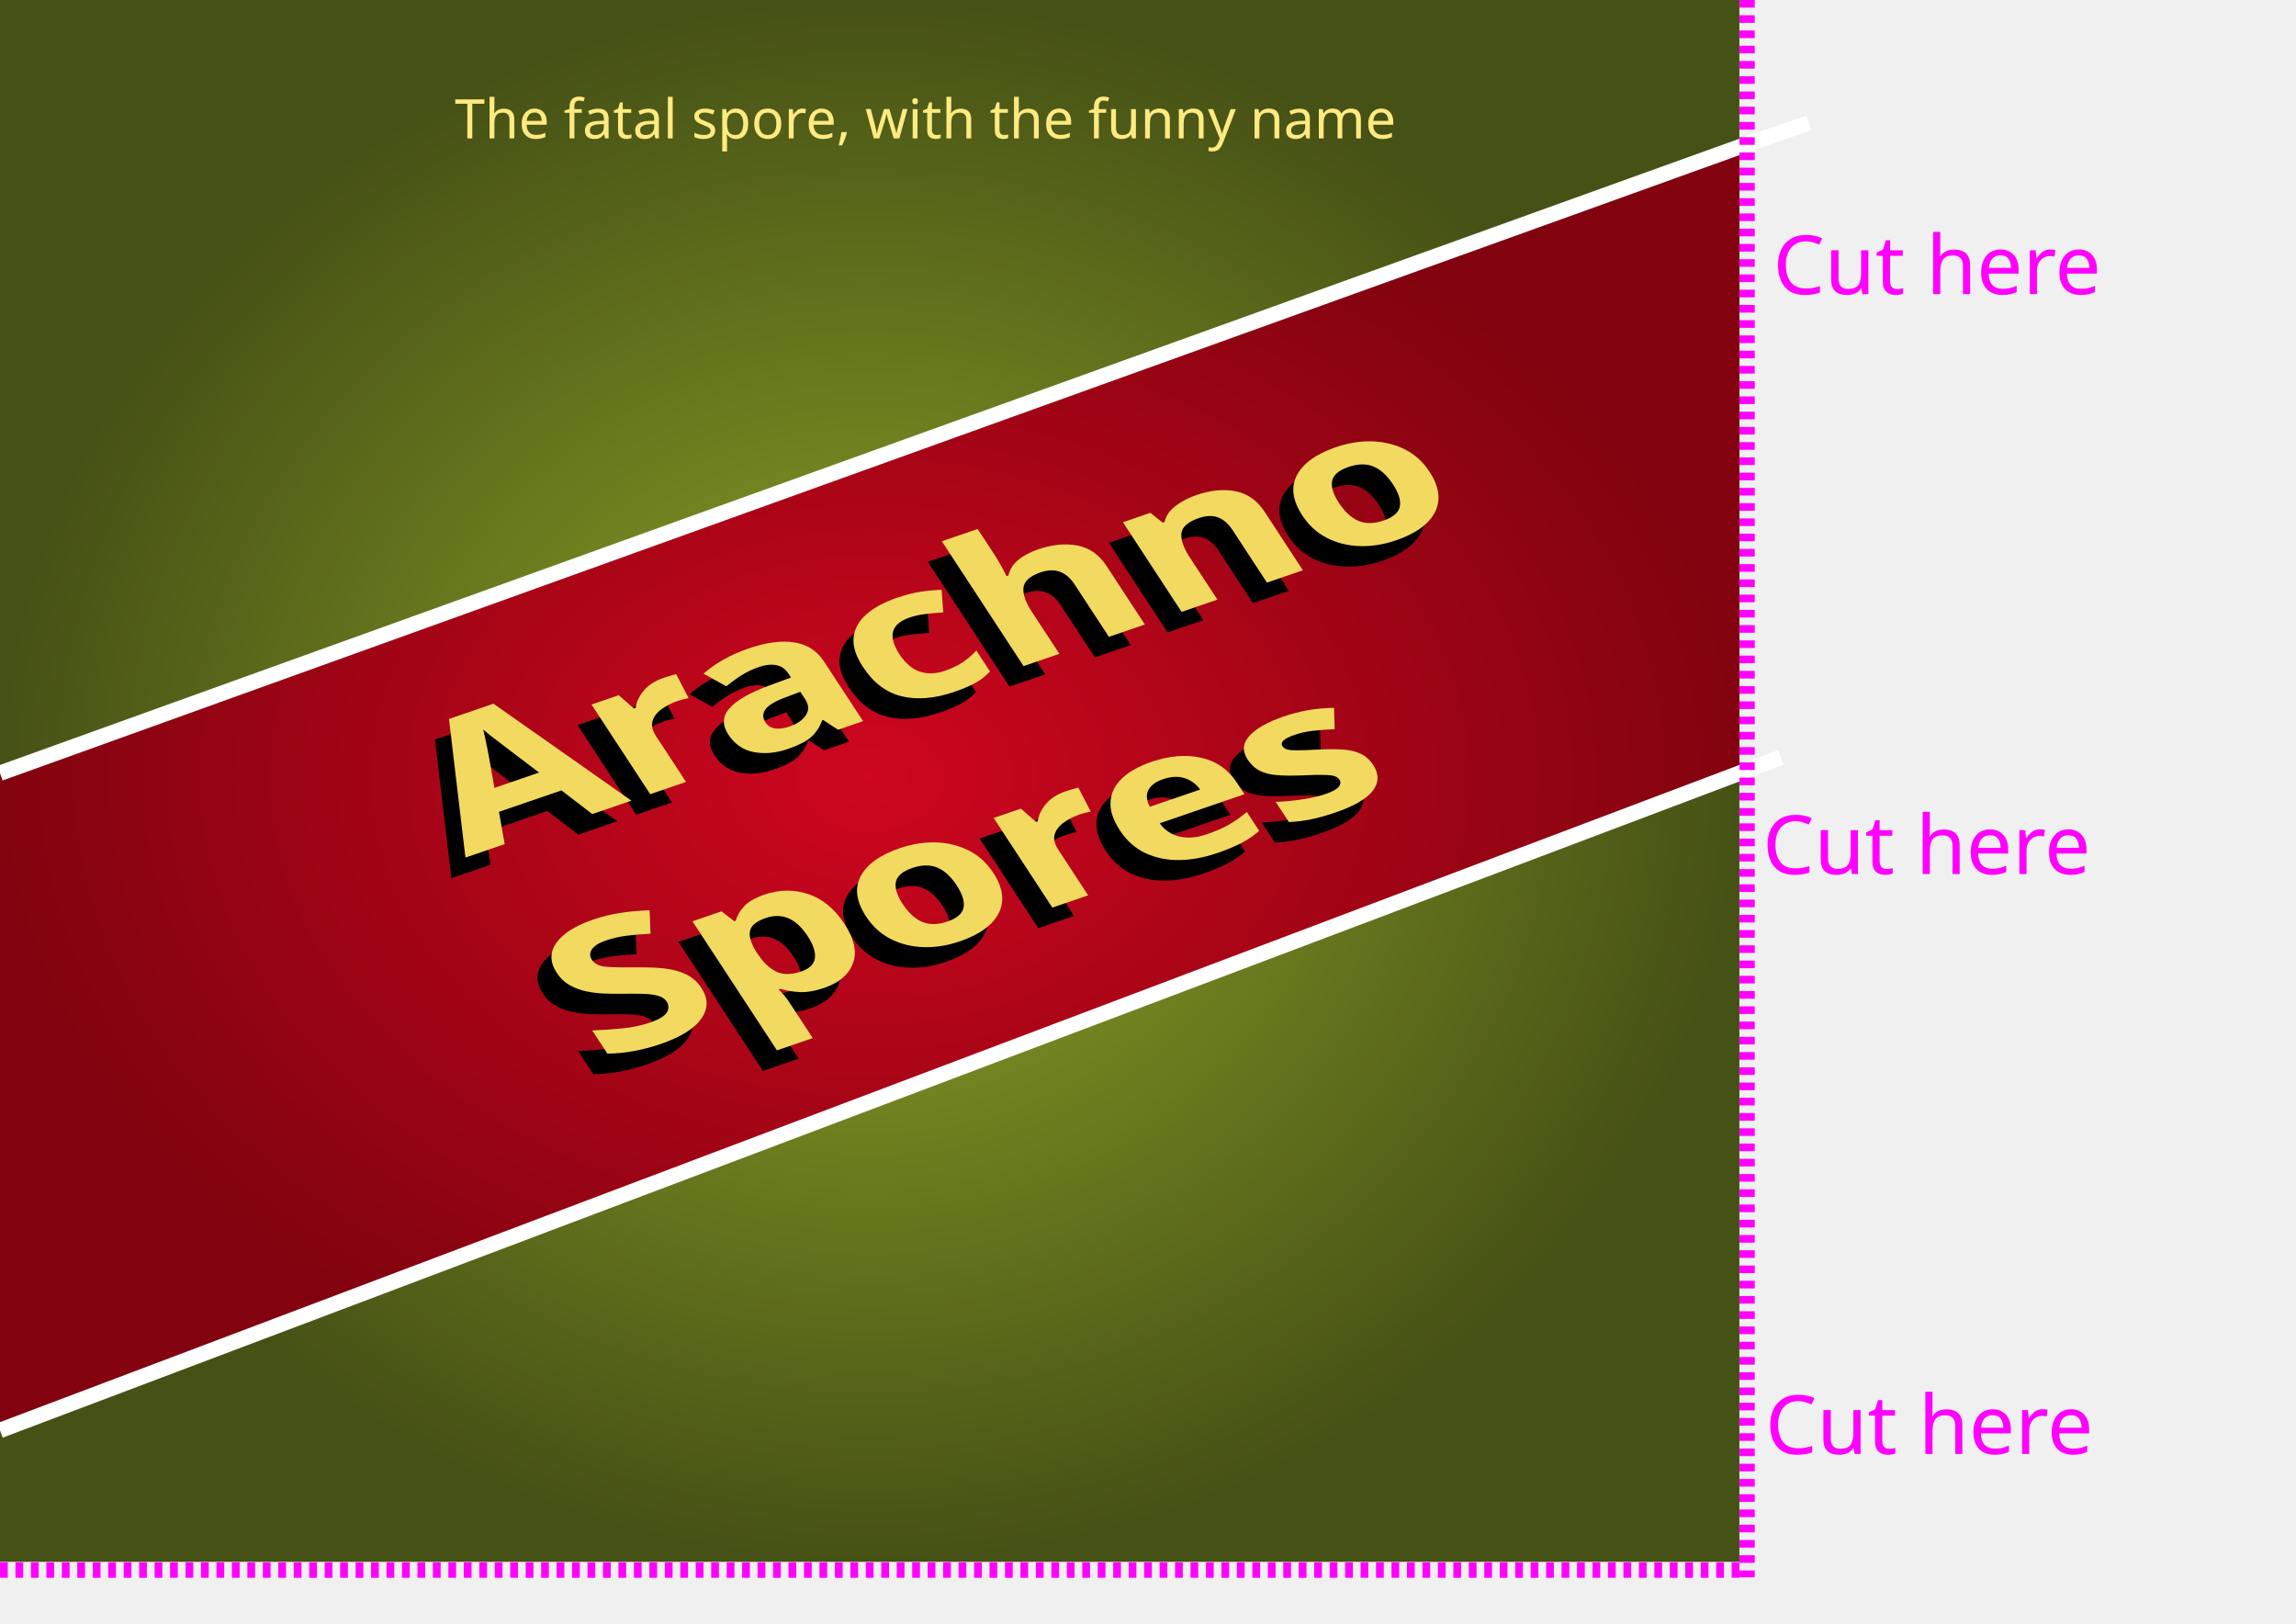
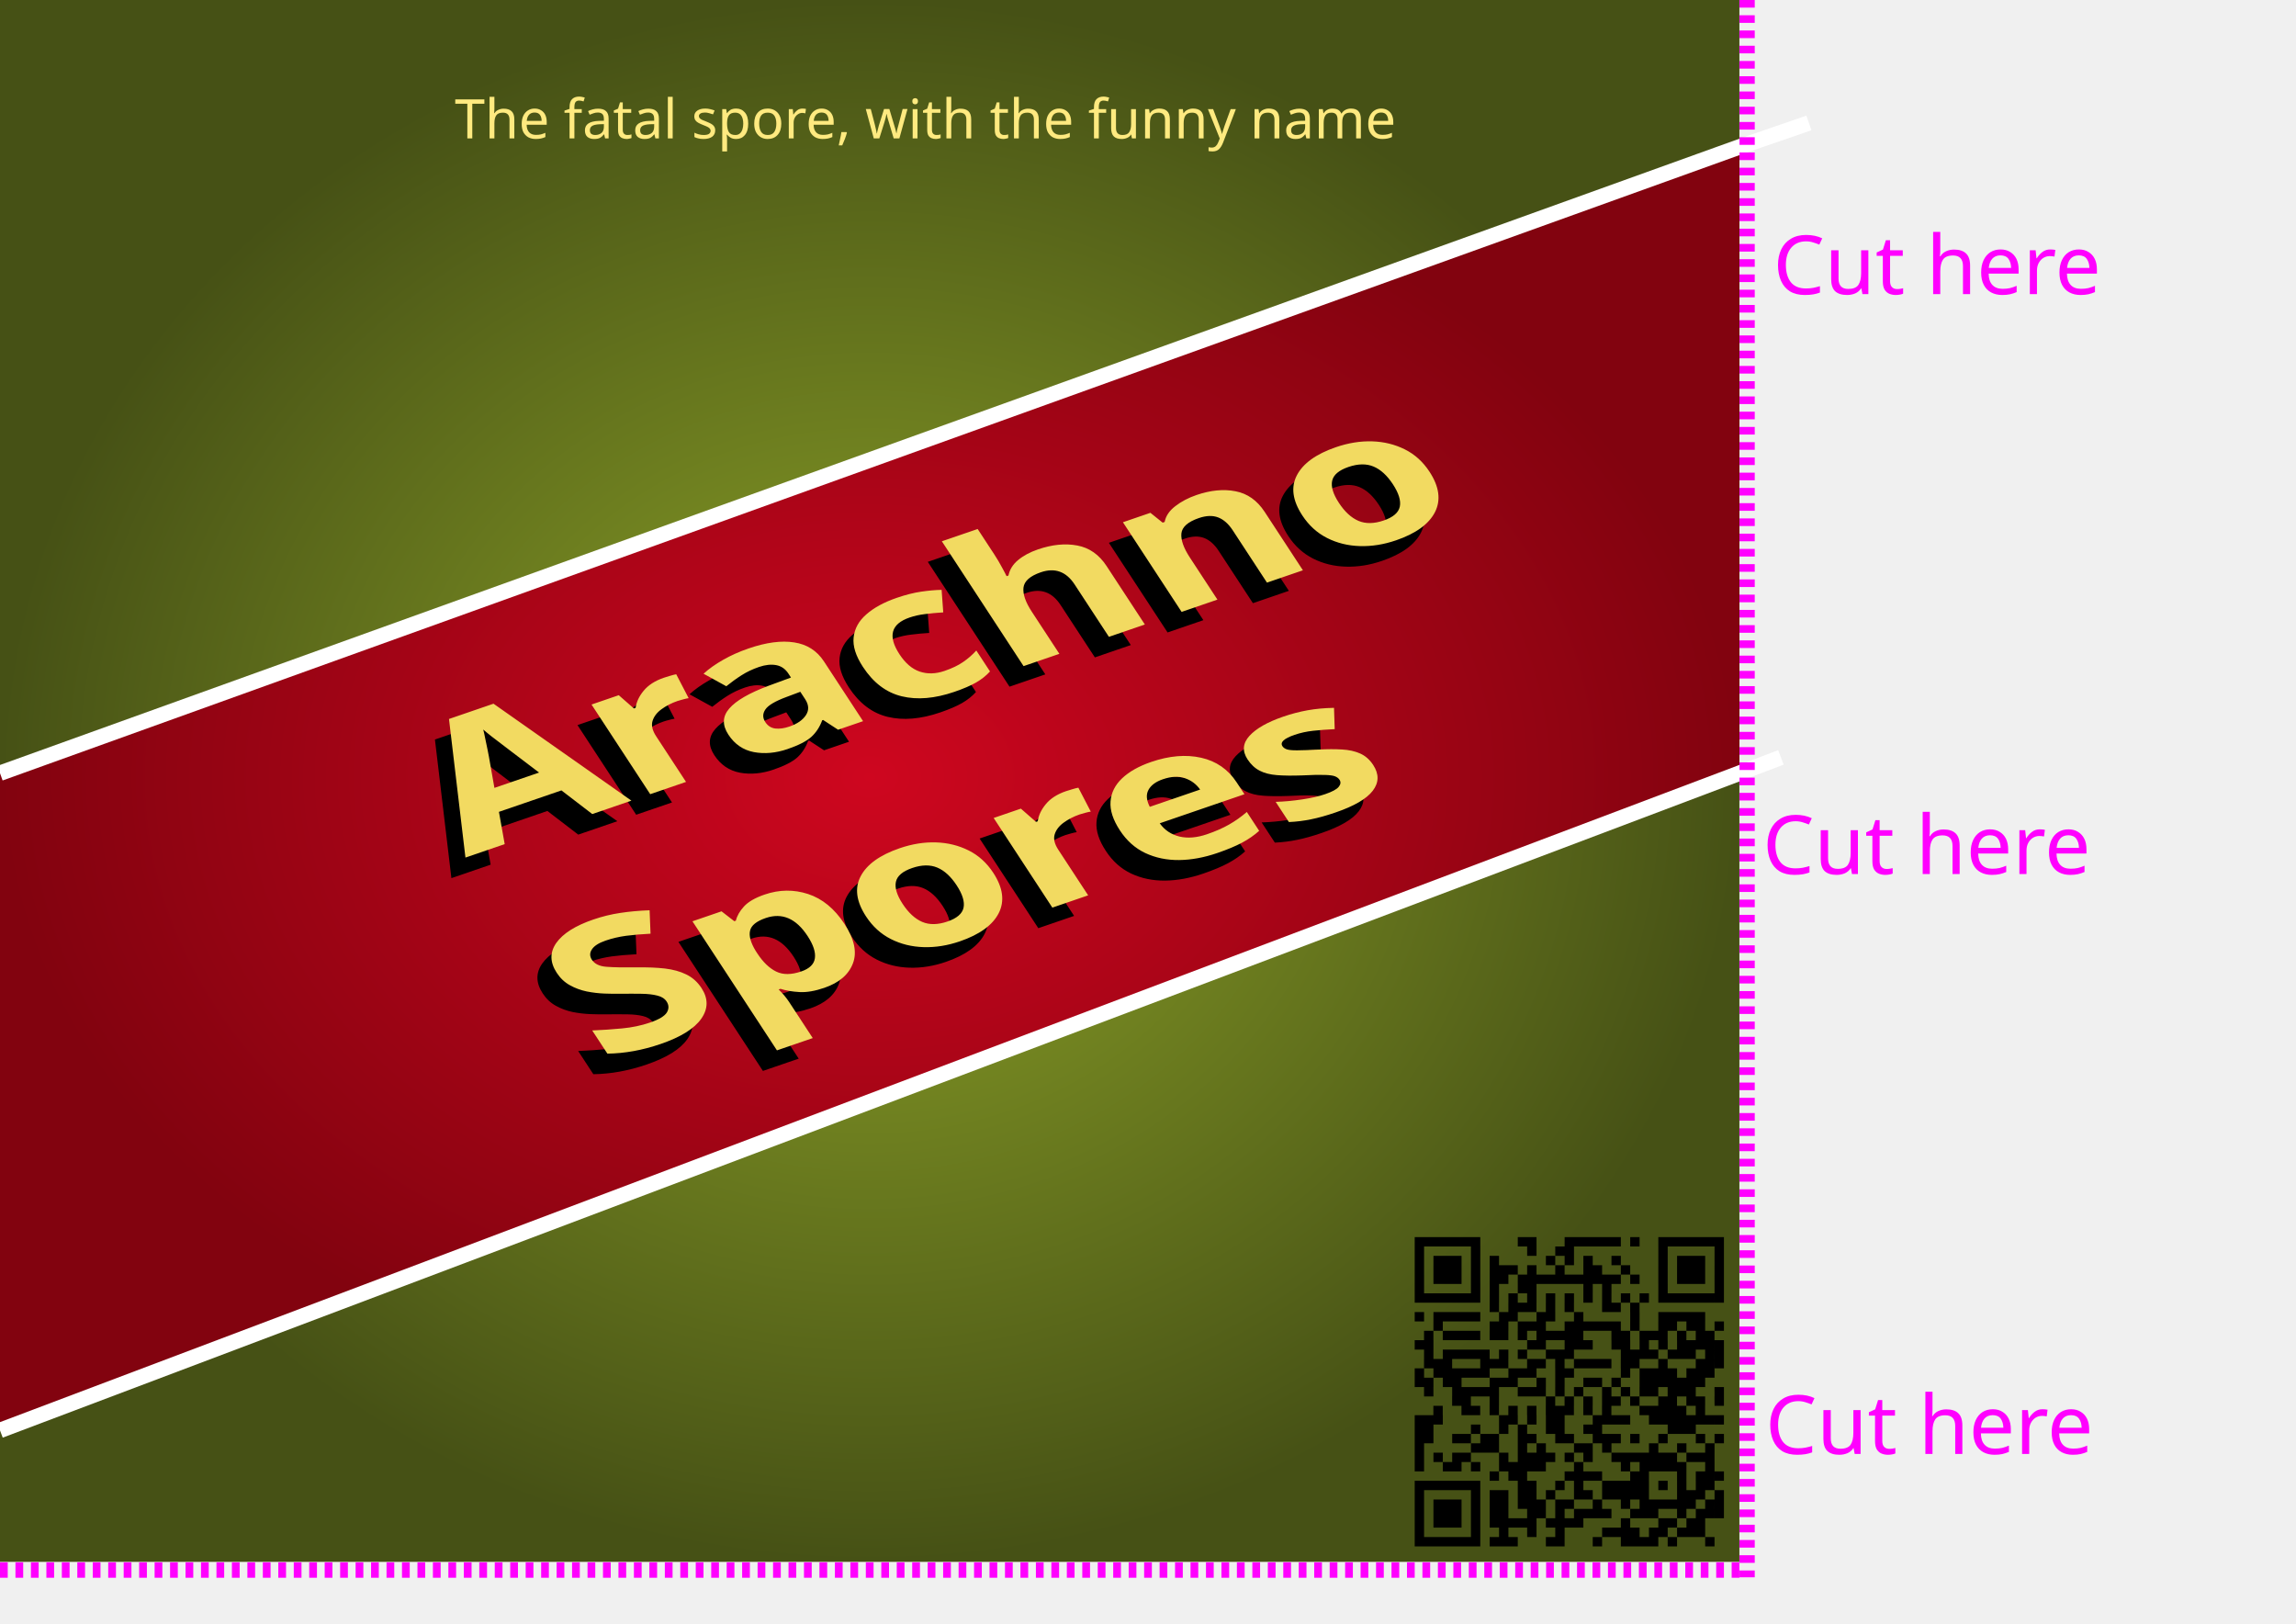
<svg xmlns="http://www.w3.org/2000/svg" xmlns:xlink="http://www.w3.org/1999/xlink" width="297mm" height="210mm" viewBox="0 0 297 210" version="1.1" id="svg1" xml:space="preserve">
  <defs id="defs1">
    <linearGradient id="linearGradient44">
      <stop style="stop-color:#ce061f;stop-opacity:1;" offset="0" id="stop44" />
      <stop style="stop-color:#82030f;stop-opacity:1;" offset="1" id="stop45" />
    </linearGradient>
    <linearGradient id="linearGradient20">
      <stop style="stop-color:#8ea428;stop-opacity:1;" offset="0" id="stop21" />
      <stop style="stop-color:#465115;stop-opacity:1;" offset="1" id="stop22" />
    </linearGradient>
    <radialGradient xlink:href="#linearGradient20" id="radialGradient22" cx="112.5" cy="101" fx="112.5" fy="101" r="112.5" gradientTransform="matrix(1,0,0,0.8977778,-8.8650513e-8,10.32444)" gradientUnits="userSpaceOnUse" />
    <radialGradient xlink:href="#linearGradient44" id="radialGradient45" cx="125.622" cy="311.277" fx="125.622" fy="311.277" r="112.5" gradientTransform="matrix(1.000001,0,0,0.7333381,-13.12155,-127.7716)" gradientUnits="userSpaceOnUse" />
  </defs>
  <g id="layer1">
    <rect style="fill:url(#radialGradient22);fill-opacity:1;stroke-width:1.579;stroke-opacity:0.985" id="rect1" width="225" height="202" x="0" y="0" rx="0" ry="0" />
    <path id="rect1-6" style="fill:url(#radialGradient45);stroke:none;stroke-width:1.996;stroke-dasharray:none;stroke-opacity:1" d="M 225,18 1.5e-4,100 v 85 l 225,-85 z" />
    <path style="fill:#f9f9f9;stroke:#ffffff;stroke-width:2;stroke-linecap:butt;stroke-linejoin:miter;stroke-dasharray:none;stroke-opacity:1" d="m 0,100 225,-81 8.992,-3.099" id="path45" />
    <path style="fill:#f9f9f9;stroke:#ffffff;stroke-width:2;stroke-linecap:butt;stroke-linejoin:miter;stroke-dasharray:none;stroke-opacity:1" d="m 0,185 225,-85 5.37,-2.043" id="path45-5" />
    <text xml:space="preserve" style="font-size:28.45px;line-height:1.25;font-family:sans-serif;-inkscape-font-specification:sans-serif;fill:#000000;fill-opacity:1;stroke-width:0.267" x="-11.922" y="146.13" id="text47-0" transform="matrix(1.09381,-0.3751635,0.4888124,0.7465789,0,0)">
      <tspan style="font-weight:bold;font-size:28.45px;fill:#000000;fill-opacity:1;stroke-width:0.267" x="-11.922" y="146.13" id="tspan48-7">Arachno</tspan>
      <tspan style="font-weight:bold;font-size:28.45px;fill:#000000;fill-opacity:1;stroke-width:0.267" x="-11.922" y="181.693" id="tspan49-9">Spores</tspan>
    </text>
    <text xml:space="preserve" style="font-size:28.45px;line-height:1.25;font-family:sans-serif;-inkscape-font-specification:sans-serif;fill:#f2da61;fill-opacity:1;stroke-width:0.267" x="-9.267" y="143.906" id="text47" transform="matrix(1.09381,-0.3751635,0.4888124,0.7465789,0,0)">
      <tspan style="font-weight:bold;font-size:28.45px;fill:#f2da61;fill-opacity:1;stroke-width:0.267" x="-9.267" y="143.906" id="tspan48">Arachno</tspan>
      <tspan style="font-weight:bold;font-size:28.45px;fill:#f2da61;fill-opacity:1;stroke-width:0.267" x="-9.267" y="179.469" id="tspan49">Spores</tspan>
    </text>
    <path style="fill:#ff00ff;fill-opacity:1;stroke:#ff00ff;stroke-width:1.971;stroke-linecap:butt;stroke-linejoin:miter;stroke-dasharray:0.986, 0.986;stroke-dashoffset:0;stroke-opacity:1" d="M 226,0 V 204" id="path49" />
    <path style="fill:#ff00ff;fill-opacity:1;stroke:#ff00ff;stroke-width:2;stroke-linecap:butt;stroke-linejoin:miter;stroke-dasharray:1, 1;stroke-dashoffset:0;stroke-opacity:1" d="M 0,203.058 H 225" id="path49-5" />
    <text xml:space="preserve" style="font-size:10.583px;line-height:1.25;font-family:sans-serif;-inkscape-font-specification:sans-serif;fill:#ff00ff;stroke-width:0.265" x="228.352" y="188.043" id="text50">
      <tspan id="tspan50" style="fill:#ff00ff;stroke-width:0.265" x="228.352" y="188.043">Cut here</tspan>
    </text>
    <text xml:space="preserve" style="font-size:10.583px;line-height:1.25;font-family:sans-serif;-inkscape-font-specification:sans-serif;fill:#ff00ff;stroke-width:0.265" x="228.004" y="113.043" id="text50-6">
      <tspan id="tspan50-0" style="fill:#ff00ff;stroke-width:0.265" x="228.004" y="113.043">Cut here</tspan>
    </text>
    <text xml:space="preserve" style="font-size:10.583px;line-height:1.25;font-family:sans-serif;-inkscape-font-specification:sans-serif;fill:#ff00ff;stroke-width:0.265" x="229.354" y="38.043" id="text50-9">
      <tspan id="tspan50-08" style="fill:#ff00ff;stroke-width:0.265" x="229.354" y="38.043">Cut here</tspan>
    </text>
    <text xml:space="preserve" style="font-size:7.056px;line-height:1.25;font-family:sans-serif;-inkscape-font-specification:sans-serif;fill:#ffea80;fill-opacity:1;stroke-width:0.265" x="58.811" y="17.898" id="text51">
      <tspan id="tspan51" style="font-size:7.056px;fill:#ffea80;fill-opacity:1;stroke-width:0.265" x="58.811" y="17.898">The fatal spore, with the funny name</tspan>
    </text>
+     <path d="m 183,160 h 1.212 v 1.212 H 183 Z m 1.212,0 h 1.212 v 1.212 h -1.212 z m 1.212,0 h 1.212 v 1.212 h -1.212 z m 1.212,0 h 1.212 v 1.212 h -1.212 z m 1.212,0 h 1.212 v 1.212 h -1.212 z m 1.212,0 h 1.212 v 1.212 h -1.212 z m 1.212,0 h 1.212 v 1.212 h -1.212 z m 6.061,0 h 1.212 v 1.212 h -1.212 z m 1.212,0 h 1.212 v 1.212 h -1.212 z m 4.848,0 h 1.212 v 1.212 h -1.212 z m 1.212,0 h 1.212 v 1.212 h -1.212 z m 1.212,0 h 1.212 v 1.212 h -1.212 z m 1.212,0 h 1.212 v 1.212 h -1.212 z m 1.212,0 h 1.212 v 1.212 h -1.212 z m 1.212,0 h 1.212 v 1.212 h -1.212 z m 2.424,0 h 1.212 v 1.212 h -1.212 z m 3.636,0 h 1.212 v 1.212 h -1.212 z m 1.212,0 h 1.212 v 1.212 h -1.212 z m 1.212,0 h 1.212 v 1.212 h -1.212 z m 1.212,0 h 1.212 v 1.212 h -1.212 z m 1.212,0 h 1.212 v 1.212 h -1.212 z m 1.212,0 h 1.212 v 1.212 h -1.212 z m 1.212,0 H 223 v 1.212 h -1.212 z M 183,161.212 h 1.212 v 1.212 H 183 Z m 7.273,0 h 1.212 v 1.212 h -1.212 z m 7.273,0 h 1.212 v 1.212 h -1.212 z m 3.636,0 h 1.212 v 1.212 h -1.212 z m 1.212,0 h 1.212 v 1.212 h -1.212 z m 12.121,0 h 1.212 v 1.212 h -1.212 z m 7.273,0 H 223 v 1.212 h -1.212 z M 183,162.424 h 1.212 v 1.212 H 183 Z m 2.424,0 h 1.212 v 1.212 h -1.212 z m 1.212,0 h 1.212 v 1.212 h -1.212 z m 1.212,0 h 1.212 v 1.212 h -1.212 z m 2.424,0 h 1.212 v 1.212 h -1.212 z m 2.424,0 h 1.212 v 1.212 h -1.212 z m 7.273,0 h 1.212 v 1.212 h -1.212 z m 2.424,0 h 1.212 v 1.212 h -1.212 z m 2.424,0 h 1.212 v 1.212 h -1.212 z m 3.636,0 h 1.212 v 1.212 h -1.212 z m 6.061,0 h 1.212 v 1.212 h -1.212 z m 2.424,0 h 1.212 v 1.212 h -1.212 z m 1.212,0 h 1.212 v 1.212 h -1.212 z m 1.212,0 h 1.212 v 1.212 h -1.212 z m 2.424,0 H 223 v 1.212 h -1.212 z M 183,163.636 h 1.212 v 1.212 H 183 Z m 2.424,0 h 1.212 v 1.212 h -1.212 z m 1.212,0 h 1.212 v 1.212 h -1.212 z m 1.212,0 h 1.212 v 1.212 h -1.212 z m 2.424,0 h 1.212 v 1.212 h -1.212 z m 2.424,0 h 1.212 v 1.212 h -1.212 z m 1.212,0 h 1.212 v 1.212 h -1.212 z m 1.212,0 h 1.212 v 1.212 h -1.212 z m 2.424,0 h 1.212 v 1.212 h -1.212 z m 3.636,0 h 1.212 v 1.212 h -1.212 z m 3.636,0 h 1.212 v 1.212 h -1.212 z m 1.212,0 h 1.212 v 1.212 h -1.212 z m 3.636,0 h 1.212 v 1.212 h -1.212 z m 4.848,0 h 1.212 v 1.212 h -1.212 z m 2.424,0 h 1.212 v 1.212 h -1.212 z m 1.212,0 h 1.212 v 1.212 h -1.212 z m 1.212,0 h 1.212 v 1.212 h -1.212 z m 2.424,0 H 223 v 1.212 h -1.212 z M 183,164.848 h 1.212 v 1.212 H 183 Z m 2.424,0 h 1.212 v 1.212 h -1.212 z m 1.212,0 h 1.212 v 1.212 h -1.212 z m 1.212,0 h 1.212 v 1.212 h -1.212 z m 2.424,0 h 1.212 v 1.212 h -1.212 z m 2.424,0 h 1.212 v 1.212 h -1.212 z m 1.212,0 h 1.212 v 1.212 h -1.212 z m 2.424,0 h 1.212 v 1.212 h -1.212 z m 1.212,0 h 1.212 v 1.212 h -1.212 z m 1.212,0 h 1.212 v 1.212 h -1.212 z m 1.212,0 h 1.212 v 1.212 h -1.212 z m 1.212,0 h 1.212 v 1.212 h -1.212 z m 1.212,0 h 1.212 v 1.212 h -1.212 z m 1.212,0 h 1.212 v 1.212 h -1.212 z m 1.212,0 h 1.212 v 1.212 h -1.212 z m 1.212,0 h 1.212 v 1.212 h -1.212 z m 1.212,0 h 1.212 v 1.212 h -1.212 z m 1.212,0 h 1.212 v 1.212 h -1.212 z m 2.424,0 h 1.212 v 1.212 h -1.212 z m 3.636,0 h 1.212 v 1.212 h -1.212 z m 2.424,0 h 1.212 v 1.212 h -1.212 z m 1.212,0 h 1.212 v 1.212 h -1.212 z m 1.212,0 h 1.212 v 1.212 h -1.212 z m 2.424,0 H 223 v 1.212 h -1.212 z M 183,166.061 h 1.212 v 1.212 H 183 Z m 7.273,0 h 1.212 v 1.212 h -1.212 z m 2.424,0 h 1.212 v 1.212 h -1.212 z m 3.636,0 h 1.212 v 1.212 h -1.212 z m 1.212,0 h 1.212 v 1.212 h -1.212 z m 7.273,0 h 1.212 v 1.212 h -1.212 z m 2.424,0 h 1.212 v 1.212 h -1.212 z m 7.273,0 h 1.212 v 1.212 h -1.212 z m 7.273,0 H 223 v 1.212 h -1.212 z M 183,167.273 h 1.212 v 1.212 H 183 Z m 1.212,0 h 1.212 v 1.212 h -1.212 z m 1.212,0 h 1.212 v 1.212 h -1.212 z m 1.212,0 h 1.212 v 1.212 h -1.212 z m 1.212,0 h 1.212 v 1.212 h -1.212 z m 1.212,0 h 1.212 v 1.212 h -1.212 z m 1.212,0 h 1.212 v 1.212 h -1.212 z m 2.424,0 h 1.212 v 1.212 h -1.212 z m 2.424,0 h 1.212 v 1.212 h -1.212 z m 2.424,0 h 1.212 v 1.212 h -1.212 z m 2.424,0 h 1.212 v 1.212 h -1.212 z m 2.424,0 h 1.212 v 1.212 h -1.212 z m 2.424,0 h 1.212 v 1.212 h -1.212 z m 2.424,0 h 1.212 v 1.212 h -1.212 z m 2.424,0 h 1.212 v 1.212 h -1.212 z m 2.424,0 h 1.212 v 1.212 h -1.212 z m 2.424,0 h 1.212 v 1.212 h -1.212 z m 1.212,0 h 1.212 v 1.212 h -1.212 z m 1.212,0 h 1.212 v 1.212 h -1.212 z m 1.212,0 h 1.212 v 1.212 h -1.212 z m 1.212,0 h 1.212 v 1.212 h -1.212 z m 1.212,0 h 1.212 v 1.212 h -1.212 z m 1.212,0 H 223 v 1.212 h -1.212 z m -29.091,1.212 h 1.212 v 1.212 h -1.212 z m 2.424,0 h 1.212 v 1.212 h -1.212 z m 1.212,0 h 1.212 v 1.212 h -1.212 z m 1.212,0 h 1.212 v 1.212 h -1.212 z m 2.424,0 h 1.212 v 1.212 h -1.212 z m 2.424,0 h 1.212 v 1.212 h -1.212 z m 4.848,0 h 1.212 v 1.212 h -1.212 z m 1.212,0 h 1.212 v 1.212 h -1.212 z m 2.424,0 h 1.212 v 1.212 h -1.212 z M 183,169.697 h 1.212 v 1.212 H 183 Z m 2.424,0 h 1.212 v 1.212 h -1.212 z m 1.212,0 h 1.212 v 1.212 h -1.212 z m 1.212,0 h 1.212 v 1.212 h -1.212 z m 1.212,0 h 1.212 v 1.212 h -1.212 z m 1.212,0 h 1.212 v 1.212 h -1.212 z m 3.636,0 h 1.212 v 1.212 h -1.212 z m 1.212,0 h 1.212 v 1.212 h -1.212 z m 3.636,0 h 1.212 v 1.212 h -1.212 z m 1.212,0 h 1.212 v 1.212 h -1.212 z m 3.636,0 h 1.212 v 1.212 h -1.212 z m 7.273,0 h 1.212 v 1.212 h -1.212 z m 3.636,0 h 1.212 v 1.212 h -1.212 z m 1.212,0 h 1.212 v 1.212 h -1.212 z m 1.212,0 h 1.212 v 1.212 h -1.212 z m 1.212,0 h 1.212 v 1.212 h -1.212 z m 1.212,0 h 1.212 v 1.212 h -1.212 z m -33.939,1.212 h 1.212 v 1.212 h -1.212 z m 7.273,0 h 1.212 v 1.212 h -1.212 z m 1.212,0 h 1.212 v 1.212 h -1.212 z m 2.424,0 h 1.212 v 1.212 h -1.212 z m 1.212,0 h 1.212 v 1.212 h -1.212 z m 1.212,0 h 1.212 v 1.212 h -1.212 z m 3.636,0 h 1.212 v 1.212 h -1.212 z m 1.212,0 h 1.212 v 1.212 h -1.212 z m 1.212,0 h 1.212 v 1.212 h -1.212 z m 1.212,0 h 1.212 v 1.212 h -1.212 z m 1.212,0 h 1.212 v 1.212 h -1.212 z m 1.212,0 h 1.212 v 1.212 h -1.212 z m 2.424,0 h 1.212 v 1.212 h -1.212 z m 3.636,0 h 1.212 v 1.212 h -1.212 z m 1.212,0 h 1.212 v 1.212 h -1.212 z m 2.424,0 h 1.212 v 1.212 h -1.212 z m 1.212,0 h 1.212 v 1.212 h -1.212 z m 2.424,0 H 223 v 1.212 h -1.212 z m -37.576,1.212 h 1.212 v 1.212 h -1.212 z m 2.424,0 h 1.212 v 1.212 h -1.212 z m 1.212,0 h 1.212 v 1.212 h -1.212 z m 1.212,0 h 1.212 v 1.212 h -1.212 z m 1.212,0 h 1.212 v 1.212 h -1.212 z m 2.424,0 h 1.212 v 1.212 h -1.212 z m 1.212,0 h 1.212 v 1.212 h -1.212 z m 2.424,0 h 1.212 v 1.212 h -1.212 z m 2.424,0 h 1.212 v 1.212 h -1.212 z m 1.212,0 h 1.212 v 1.212 h -1.212 z m 1.212,0 h 1.212 v 1.212 h -1.212 z m 1.212,0 h 1.212 v 1.212 h -1.212 z m 1.212,0 h 1.212 v 1.212 h -1.212 z m 4.848,0 h 1.212 v 1.212 h -1.212 z m 1.212,0 h 1.212 v 1.212 h -1.212 z m 2.424,0 h 1.212 v 1.212 h -1.212 z m 1.212,0 h 1.212 v 1.212 h -1.212 z m 1.212,0 h 1.212 v 1.212 h -1.212 z m 2.424,0 h 1.212 v 1.212 h -1.212 z m 2.424,0 h 1.212 v 1.212 h -1.212 z m 1.212,0 h 1.212 v 1.212 h -1.212 z M 183,173.333 h 1.212 v 1.212 H 183 Z m 1.212,0 h 1.212 v 1.212 h -1.212 z m 13.333,0 h 1.212 v 1.212 h -1.212 z m 1.212,0 h 1.212 v 1.212 h -1.212 z m 3.636,0 h 1.212 v 1.212 h -1.212 z m 1.212,0 h 1.212 v 1.212 h -1.212 z m 1.212,0 h 1.212 v 1.212 h -1.212 z m 3.636,0 h 1.212 v 1.212 h -1.212 z m 1.212,0 h 1.212 v 1.212 h -1.212 z m 2.424,0 h 1.212 v 1.212 h -1.212 z m 2.424,0 h 1.212 v 1.212 h -1.212 z m 2.424,0 h 1.212 v 1.212 h -1.212 z m 1.212,0 h 1.212 v 1.212 h -1.212 z m 1.212,0 h 1.212 v 1.212 h -1.212 z m 1.212,0 h 1.212 v 1.212 h -1.212 z m 1.212,0 H 223 v 1.212 h -1.212 z m -37.576,1.212 h 1.212 v 1.212 h -1.212 z m 2.424,0 h 1.212 v 1.212 h -1.212 z m 1.212,0 h 1.212 v 1.212 h -1.212 z m 1.212,0 h 1.212 v 1.212 h -1.212 z m 1.212,0 h 1.212 v 1.212 h -1.212 z m 1.212,0 h 1.212 v 1.212 h -1.212 z m 2.424,0 h 1.212 v 1.212 h -1.212 z m 2.424,0 h 1.212 v 1.212 h -1.212 z m 3.636,0 h 1.212 v 1.212 h -1.212 z m 1.212,0 h 1.212 v 1.212 h -1.212 z m 1.212,0 h 1.212 v 1.212 h -1.212 z m 7.273,0 h 1.212 v 1.212 h -1.212 z m 1.212,0 h 1.212 v 1.212 h -1.212 z m 1.212,0 h 1.212 v 1.212 h -1.212 z m 1.212,0 h 1.212 v 1.212 h -1.212 z m 2.424,0 h 1.212 v 1.212 h -1.212 z m 1.212,0 h 1.212 v 1.212 h -1.212 z m 1.212,0 h 1.212 v 1.212 h -1.212 z m 2.424,0 h 1.212 v 1.212 h -1.212 z m 1.212,0 H 223 v 1.212 h -1.212 z m -37.576,1.212 h 1.212 v 1.212 h -1.212 z m 1.212,0 h 1.212 v 1.212 h -1.212 z m 1.212,0 h 1.212 v 1.212 h -1.212 z m 4.848,0 h 1.212 v 1.212 h -1.212 z m 1.212,0 h 1.212 v 1.212 h -1.212 z m 1.212,0 h 1.212 v 1.212 h -1.212 z m 3.636,0 h 1.212 v 1.212 h -1.212 z m 1.212,0 h 1.212 v 1.212 h -1.212 z m 2.424,0 h 1.212 v 1.212 h -1.212 z m 2.424,0 h 1.212 v 1.212 h -1.212 z m 1.212,0 h 1.212 v 1.212 h -1.212 z m 1.212,0 h 1.212 v 1.212 h -1.212 z m 1.212,0 h 1.212 v 1.212 h -1.212 z m 2.424,0 h 1.212 v 1.212 h -1.212 z m 1.212,0 h 1.212 v 1.212 h -1.212 z m 3.636,0 h 1.212 v 1.212 h -1.212 z m 4.848,0 h 1.212 v 1.212 h -1.212 z m 1.212,0 h 1.212 v 1.212 h -1.212 z m 1.212,0 H 223 v 1.212 h -1.212 z M 183,176.97 h 1.212 v 1.212 H 183 Z m 2.424,0 h 1.212 v 1.212 h -1.212 z m 1.212,0 h 1.212 v 1.212 h -1.212 z m 1.212,0 h 1.212 v 1.212 h -1.212 z m 1.212,0 h 1.212 v 1.212 h -1.212 z m 1.212,0 h 1.212 v 1.212 h -1.212 z m 1.212,0 h 1.212 v 1.212 h -1.212 z m 3.636,0 h 1.212 v 1.212 h -1.212 z m 1.212,0 h 1.212 v 1.212 h -1.212 z m 1.212,0 h 1.212 v 1.212 h -1.212 z m 3.636,0 h 1.212 v 1.212 h -1.212 z m 1.212,0 h 1.212 v 1.212 h -1.212 z m 7.273,0 h 1.212 v 1.212 h -1.212 z m 2.424,0 h 1.212 v 1.212 h -1.212 z m 1.212,0 h 1.212 v 1.212 h -1.212 z m 1.212,0 h 1.212 v 1.212 h -1.212 z m 1.212,0 h 1.212 v 1.212 h -1.212 z m 2.424,0 h 1.212 v 1.212 h -1.212 z m 1.212,0 h 1.212 v 1.212 h -1.212 z m 1.212,0 h 1.212 v 1.212 h -1.212 z M 183,178.182 h 1.212 v 1.212 H 183 Z m 1.212,0 h 1.212 v 1.212 h -1.212 z m 2.424,0 h 1.212 v 1.212 h -1.212 z m 1.212,0 h 1.212 v 1.212 h -1.212 z m 4.848,0 h 1.212 v 1.212 h -1.212 z m 1.212,0 h 1.212 v 1.212 h -1.212 z m 1.212,0 h 1.212 v 1.212 h -1.212 z m 3.636,0 h 1.212 v 1.212 h -1.212 z m 2.424,0 h 1.212 v 1.212 h -1.212 z m 3.636,0 h 1.212 v 1.212 h -1.212 z m 1.212,0 h 1.212 v 1.212 h -1.212 z m 2.424,0 h 1.212 v 1.212 h -1.212 z m 3.636,0 h 1.212 v 1.212 h -1.212 z m 1.212,0 h 1.212 v 1.212 h -1.212 z m 1.212,0 h 1.212 v 1.212 h -1.212 z m 1.212,0 h 1.212 v 1.212 h -1.212 z m 1.212,0 h 1.212 v 1.212 h -1.212 z m 1.212,0 h 1.212 v 1.212 h -1.212 z m 1.212,0 h 1.212 v 1.212 h -1.212 z m -35.152,1.212 h 1.212 v 1.212 h -1.212 z m 3.636,0 h 1.212 v 1.212 h -1.212 z m 1.212,0 h 1.212 v 1.212 h -1.212 z m 1.212,0 h 1.212 v 1.212 h -1.212 z m 1.212,0 h 1.212 v 1.212 h -1.212 z m 1.212,0 h 1.212 v 1.212 h -1.212 z m 3.636,0 h 1.212 v 1.212 h -1.212 z m 1.212,0 h 1.212 v 1.212 h -1.212 z m 1.212,0 h 1.212 v 1.212 h -1.212 z m 2.424,0 h 1.212 v 1.212 h -1.212 z m 2.424,0 h 1.212 v 1.212 h -1.212 z m 3.636,0 h 1.212 v 1.212 h -1.212 z m 2.424,0 h 1.212 v 1.212 h -1.212 z m 2.424,0 h 1.212 v 1.212 h -1.212 z m 1.212,0 h 1.212 v 1.212 h -1.212 z m 2.424,0 h 1.212 v 1.212 h -1.212 z m 1.212,0 h 1.212 v 1.212 h -1.212 z m 1.212,0 h 1.212 v 1.212 h -1.212 z m 3.636,0 H 223 v 1.212 h -1.212 z m -33.939,1.212 h 1.212 v 1.212 h -1.212 z m 1.212,0 h 1.212 v 1.212 h -1.212 z m 3.636,0 h 1.212 v 1.212 h -1.212 z m 7.273,0 h 1.212 v 1.212 h -1.212 z m 2.424,0 h 1.212 v 1.212 h -1.212 z m 2.424,0 h 1.212 v 1.212 h -1.212 z m 2.424,0 h 1.212 v 1.212 h -1.212 z m 1.212,0 h 1.212 v 1.212 h -1.212 z m 2.424,0 h 1.212 v 1.212 h -1.212 z m 3.636,0 h 1.212 v 1.212 h -1.212 z m 1.212,0 h 1.212 v 1.212 h -1.212 z m 2.424,0 h 1.212 v 1.212 h -1.212 z m 1.212,0 h 1.212 v 1.212 h -1.212 z m 2.424,0 H 223 v 1.212 h -1.212 z m -36.364,1.212 h 1.212 v 1.212 h -1.212 z m 3.636,0 h 1.212 v 1.212 h -1.212 z m 1.212,0 h 1.212 v 1.212 h -1.212 z m 2.424,0 h 1.212 v 1.212 h -1.212 z m 2.424,0 h 1.212 v 1.212 h -1.212 z m 2.424,0 h 1.212 v 1.212 h -1.212 z m 2.424,0 h 1.212 v 1.212 h -1.212 z m 1.212,0 h 1.212 v 1.212 h -1.212 z m 1.212,0 h 1.212 v 1.212 h -1.212 z m 2.424,0 h 1.212 v 1.212 h -1.212 z m 2.424,0 h 1.212 v 1.212 h -1.212 z m 4.848,0 h 1.212 v 1.212 h -1.212 z m 1.212,0 h 1.212 v 1.212 h -1.212 z m 1.212,0 h 1.212 v 1.212 h -1.212 z m 1.212,0 h 1.212 v 1.212 h -1.212 z m 1.212,0 h 1.212 v 1.212 h -1.212 z m 2.424,0 h 1.212 v 1.212 h -1.212 z M 183,183.03 h 1.212 v 1.212 H 183 Z m 1.212,0 h 1.212 v 1.212 h -1.212 z m 1.212,0 h 1.212 v 1.212 h -1.212 z m 8.485,0 h 1.212 v 1.212 h -1.212 z m 1.212,0 h 1.212 v 1.212 h -1.212 z m 2.424,0 h 1.212 v 1.212 h -1.212 z m 2.424,0 h 1.212 v 1.212 h -1.212 z m 1.212,0 h 1.212 v 1.212 h -1.212 z m 4.848,0 h 1.212 v 1.212 h -1.212 z m 1.212,0 h 1.212 v 1.212 h -1.212 z m 1.212,0 h 1.212 v 1.212 h -1.212 z m 1.212,0 h 1.212 v 1.212 h -1.212 z m 3.636,0 h 1.212 v 1.212 h -1.212 z m 1.212,0 h 1.212 v 1.212 h -1.212 z m 1.212,0 h 1.212 v 1.212 h -1.212 z m 1.212,0 h 1.212 v 1.212 h -1.212 z m 1.212,0 h 1.212 v 1.212 h -1.212 z m 1.212,0 h 1.212 v 1.212 h -1.212 z m 1.212,0 h 1.212 v 1.212 h -1.212 z m 1.212,0 H 223 v 1.212 h -1.212 z M 183,184.242 h 1.212 v 1.212 H 183 Z m 1.212,0 h 1.212 v 1.212 h -1.212 z m 6.061,0 h 1.212 v 1.212 h -1.212 z m 3.636,0 h 1.212 v 1.212 h -1.212 z m 2.424,0 h 1.212 v 1.212 h -1.212 z m 3.636,0 h 1.212 v 1.212 h -1.212 z m 1.212,0 h 1.212 v 1.212 h -1.212 z m 3.636,0 h 1.212 v 1.212 h -1.212 z m 1.212,0 h 1.212 v 1.212 h -1.212 z m 9.697,0 h 1.212 v 1.212 h -1.212 z m 1.212,0 h 1.212 v 1.212 h -1.212 z m 1.212,0 h 1.212 v 1.212 h -1.212 z M 183,185.455 h 1.212 v 1.212 H 183 Z m 1.212,0 h 1.212 v 1.212 h -1.212 z m 3.636,0 h 1.212 v 1.212 h -1.212 z m 1.212,0 h 1.212 v 1.212 h -1.212 z m 2.424,0 h 1.212 v 1.212 h -1.212 z m 1.212,0 h 1.212 v 1.212 h -1.212 z m 3.636,0 h 1.212 v 1.212 h -1.212 z m 1.212,0 h 1.212 v 1.212 h -1.212 z m 3.636,0 h 1.212 v 1.212 h -1.212 z m 1.212,0 h 1.212 v 1.212 h -1.212 z m 3.636,0 h 1.212 v 1.212 h -1.212 z m 1.212,0 h 1.212 v 1.212 h -1.212 z m 1.212,0 h 1.212 v 1.212 h -1.212 z m 2.424,0 h 1.212 v 1.212 h -1.212 z m 3.636,0 h 1.212 v 1.212 h -1.212 z m 4.848,0 h 1.212 v 1.212 h -1.212 z m 2.424,0 H 223 v 1.212 h -1.212 z M 183,186.667 h 1.212 v 1.212 H 183 Z m 7.273,0 h 1.212 v 1.212 h -1.212 z m 1.212,0 h 1.212 v 1.212 h -1.212 z m 1.212,0 h 1.212 v 1.212 h -1.212 z m 3.636,0 h 1.212 v 1.212 h -1.212 z m 2.424,0 h 1.212 v 1.212 h -1.212 z m 4.848,0 h 1.212 v 1.212 h -1.212 z m 1.212,0 h 1.212 v 1.212 h -1.212 z m 2.424,0 h 1.212 v 1.212 h -1.212 z m 6.061,0 h 1.212 v 1.212 h -1.212 z m 3.636,0 h 1.212 v 1.212 h -1.212 z m 3.636,0 h 1.212 v 1.212 h -1.212 z M 183,187.879 h 1.212 v 1.212 H 183 Z m 2.424,0 h 1.212 v 1.212 h -1.212 z m 2.424,0 h 1.212 v 1.212 h -1.212 z m 1.212,0 h 1.212 v 1.212 h -1.212 z m 4.848,0 h 1.212 v 1.212 h -1.212 z m 2.424,0 h 1.212 v 1.212 h -1.212 z m 1.212,0 h 1.212 v 1.212 h -1.212 z m 1.212,0 h 1.212 v 1.212 h -1.212 z m 1.212,0 h 1.212 v 1.212 h -1.212 z m 2.424,0 h 1.212 v 1.212 h -1.212 z m 2.424,0 h 1.212 v 1.212 h -1.212 z m 3.636,0 h 1.212 v 1.212 h -1.212 z m 1.212,0 h 1.212 v 1.212 h -1.212 z m 1.212,0 h 1.212 v 1.212 h -1.212 z m 1.212,0 h 1.212 v 1.212 h -1.212 z m 1.212,0 h 1.212 v 1.212 h -1.212 z m 1.212,0 h 1.212 v 1.212 h -1.212 z m 1.212,0 h 1.212 v 1.212 h -1.212 z m 2.424,0 h 1.212 v 1.212 h -1.212 z m 1.212,0 h 1.212 v 1.212 h -1.212 z m 1.212,0 h 1.212 v 1.212 h -1.212 z M 183,189.091 h 1.212 v 1.212 H 183 Z m 3.636,0 h 1.212 v 1.212 h -1.212 z m 1.212,0 h 1.212 v 1.212 h -1.212 z m 2.424,0 h 1.212 v 1.212 h -1.212 z m 3.636,0 h 1.212 v 1.212 h -1.212 z m 1.212,0 h 1.212 v 1.212 h -1.212 z m 1.212,0 h 1.212 v 1.212 h -1.212 z m 1.212,0 h 1.212 v 1.212 h -1.212 z m 1.212,0 h 1.212 v 1.212 h -1.212 z m 4.848,0 h 1.212 v 1.212 h -1.212 z m 6.061,0 h 1.212 v 1.212 h -1.212 z m 2.424,0 h 1.212 v 1.212 h -1.212 z m 1.212,0 h 1.212 v 1.212 h -1.212 z m 1.212,0 h 1.212 v 1.212 h -1.212 z m 1.212,0 h 1.212 v 1.212 h -1.212 z m 1.212,0 h 1.212 v 1.212 h -1.212 z m 3.636,0 h 1.212 v 1.212 h -1.212 z m -27.879,1.212 h 1.212 v 1.212 h -1.212 z m 2.424,0 h 1.212 v 1.212 h -1.212 z m 1.212,0 h 1.212 v 1.212 h -1.212 z m 6.061,0 h 1.212 v 1.212 h -1.212 z m 1.212,0 h 1.212 v 1.212 h -1.212 z m 1.212,0 h 1.212 v 1.212 h -1.212 z m 1.212,0 h 1.212 v 1.212 h -1.212 z m 4.848,0 h 1.212 v 1.212 h -1.212 z m 1.212,0 h 1.212 v 1.212 h -1.212 z m 4.848,0 h 1.212 v 1.212 h -1.212 z m 2.424,0 h 1.212 v 1.212 h -1.212 z m 1.212,0 h 1.212 v 1.212 h -1.212 z m 1.212,0 H 223 v 1.212 h -1.212 z M 183,191.515 h 1.212 v 1.212 H 183 Z m 1.212,0 h 1.212 v 1.212 h -1.212 z m 1.212,0 h 1.212 v 1.212 h -1.212 z m 1.212,0 h 1.212 v 1.212 h -1.212 z m 1.212,0 h 1.212 v 1.212 h -1.212 z m 1.212,0 h 1.212 v 1.212 h -1.212 z m 1.212,0 h 1.212 v 1.212 h -1.212 z m 6.061,0 h 1.212 v 1.212 h -1.212 z m 1.212,0 h 1.212 v 1.212 h -1.212 z m 3.636,0 h 1.212 v 1.212 h -1.212 z m 2.424,0 h 1.212 v 1.212 h -1.212 z m 3.636,0 h 1.212 v 1.212 h -1.212 z m 1.212,0 h 1.212 v 1.212 h -1.212 z m 1.212,0 h 1.212 v 1.212 h -1.212 z m 1.212,0 h 1.212 v 1.212 h -1.212 z m 1.212,0 h 1.212 v 1.212 h -1.212 z m 2.424,0 h 1.212 v 1.212 h -1.212 z m 2.424,0 h 1.212 v 1.212 h -1.212 z m 2.424,0 h 1.212 v 1.212 h -1.212 z m 1.212,0 h 1.212 v 1.212 h -1.212 z M 183,192.727 h 1.212 v 1.212 H 183 Z m 7.273,0 h 1.212 v 1.212 h -1.212 z m 2.424,0 h 1.212 v 1.212 h -1.212 z m 1.212,0 h 1.212 v 1.212 h -1.212 z m 2.424,0 h 1.212 v 1.212 h -1.212 z m 1.212,0 h 1.212 v 1.212 h -1.212 z m 2.424,0 h 1.212 v 1.212 h -1.212 z m 3.636,0 h 1.212 v 1.212 h -1.212 z m 1.212,0 h 1.212 v 1.212 h -1.212 z m 2.424,0 h 1.212 v 1.212 h -1.212 z m 1.212,0 h 1.212 v 1.212 h -1.212 z m 1.212,0 h 1.212 v 1.212 h -1.212 z m 1.212,0 h 1.212 v 1.212 h -1.212 z m 1.212,0 h 1.212 v 1.212 h -1.212 z m 4.848,0 h 1.212 v 1.212 h -1.212 z m 1.212,0 h 1.212 v 1.212 h -1.212 z m 1.212,0 h 1.212 v 1.212 h -1.212 z m 2.424,0 H 223 v 1.212 h -1.212 z M 183,193.939 h 1.212 v 1.212 H 183 Z m 2.424,0 h 1.212 v 1.212 h -1.212 z m 1.212,0 h 1.212 v 1.212 h -1.212 z m 1.212,0 h 1.212 v 1.212 h -1.212 z m 2.424,0 h 1.212 v 1.212 h -1.212 z m 2.424,0 h 1.212 v 1.212 h -1.212 z m 1.212,0 h 1.212 v 1.212 h -1.212 z m 2.424,0 h 1.212 v 1.212 h -1.212 z m 1.212,0 h 1.212 v 1.212 h -1.212 z m 1.212,0 h 1.212 v 1.212 h -1.212 z m 2.424,0 h 1.212 v 1.212 h -1.212 z m 1.212,0 h 1.212 v 1.212 h -1.212 z m 3.636,0 h 1.212 v 1.212 h -1.212 z m 3.636,0 h 1.212 v 1.212 h -1.212 z m 2.424,0 h 1.212 v 1.212 h -1.212 z m 1.212,0 h 1.212 v 1.212 h -1.212 z m 1.212,0 h 1.212 v 1.212 h -1.212 z m 1.212,0 h 1.212 v 1.212 h -1.212 z m 1.212,0 h 1.212 v 1.212 h -1.212 z m 1.212,0 h 1.212 v 1.212 h -1.212 z m 2.424,0 h 1.212 v 1.212 h -1.212 z m 1.212,0 H 223 v 1.212 h -1.212 z M 183,195.152 h 1.212 v 1.212 H 183 Z m 2.424,0 h 1.212 v 1.212 h -1.212 z m 1.212,0 h 1.212 v 1.212 h -1.212 z m 1.212,0 h 1.212 v 1.212 h -1.212 z m 2.424,0 h 1.212 v 1.212 h -1.212 z m 2.424,0 h 1.212 v 1.212 h -1.212 z m 1.212,0 h 1.212 v 1.212 h -1.212 z m 3.636,0 h 1.212 v 1.212 h -1.212 z m 1.212,0 h 1.212 v 1.212 h -1.212 z m 2.424,0 h 1.212 v 1.212 h -1.212 z m 2.424,0 h 1.212 v 1.212 h -1.212 z m 1.212,0 h 1.212 v 1.212 h -1.212 z m 1.212,0 h 1.212 v 1.212 h -1.212 z m 1.212,0 h 1.212 v 1.212 h -1.212 z m 3.636,0 h 1.212 v 1.212 h -1.212 z m 1.212,0 h 1.212 v 1.212 h -1.212 z m 1.212,0 h 1.212 v 1.212 h -1.212 z m 3.636,0 h 1.212 v 1.212 h -1.212 z m 2.424,0 h 1.212 v 1.212 h -1.212 z m 1.212,0 h 1.212 v 1.212 h -1.212 z m 1.212,0 H 223 v 1.212 h -1.212 z M 183,196.364 h 1.212 v 1.212 H 183 Z m 2.424,0 h 1.212 v 1.212 h -1.212 z m 1.212,0 h 1.212 v 1.212 h -1.212 z m 1.212,0 h 1.212 v 1.212 h -1.212 z m 2.424,0 h 1.212 v 1.212 h -1.212 z m 2.424,0 h 1.212 v 1.212 h -1.212 z m 1.212,0 h 1.212 v 1.212 h -1.212 z m 1.212,0 h 1.212 v 1.212 h -1.212 z m 1.212,0 h 1.212 v 1.212 h -1.212 z m 1.212,0 h 1.212 v 1.212 h -1.212 z m 2.424,0 h 1.212 v 1.212 h -1.212 z m 1.212,0 h 1.212 v 1.212 h -1.212 z m 1.212,0 h 1.212 v 1.212 h -1.212 z m 1.212,0 h 1.212 v 1.212 h -1.212 z m 6.061,0 h 1.212 v 1.212 h -1.212 z m 4.848,0 h 1.212 v 1.212 h -1.212 z m 1.212,0 h 1.212 v 1.212 h -1.212 z m 2.424,0 h 1.212 v 1.212 h -1.212 z m 1.212,0 h 1.212 v 1.212 h -1.212 z M 183,197.576 h 1.212 v 1.212 H 183 Z m 7.273,0 h 1.212 v 1.212 h -1.212 z m 3.636,0 h 1.212 v 1.212 h -1.212 z m 3.636,0 h 1.212 v 1.212 h -1.212 z m 3.636,0 h 1.212 v 1.212 h -1.212 z m 6.061,0 h 1.212 v 1.212 h -1.212 z m 1.212,0 h 1.212 v 1.212 h -1.212 z m 1.212,0 h 1.212 v 1.212 h -1.212 z m 1.212,0 h 1.212 v 1.212 h -1.212 z m 2.424,0 h 1.212 v 1.212 h -1.212 z m 1.212,0 h 1.212 v 1.212 h -1.212 z m 2.424,0 h 1.212 v 1.212 h -1.212 z m 1.212,0 h 1.212 v 1.212 h -1.212 z m 1.212,0 h 1.212 v 1.212 h -1.212 z M 183,198.788 h 1.212 V 200 H 183 Z m 1.212,0 h 1.212 V 200 h -1.212 z m 1.212,0 h 1.212 V 200 h -1.212 z m 1.212,0 h 1.212 V 200 h -1.212 z m 1.212,0 h 1.212 V 200 h -1.212 z m 1.212,0 h 1.212 V 200 h -1.212 z m 1.212,0 h 1.212 V 200 h -1.212 z m 2.424,0 h 1.212 V 200 h -1.212 z m 1.212,0 h 1.212 V 200 h -1.212 z m 1.212,0 h 1.212 V 200 h -1.212 z m 4.848,0 h 1.212 V 200 h -1.212 z m 1.212,0 h 1.212 V 200 h -1.212 z m 4.848,0 h 1.212 V 200 h -1.212 z m 3.636,0 h 1.212 V 200 h -1.212 z m 1.212,0 h 1.212 V 200 h -1.212 z m 1.212,0 h 1.212 V 200 h -1.212 z m 1.212,0 h 1.212 V 200 h -1.212 z m 2.424,0 h 1.212 V 200 h -1.212 z m 4.848,0 h 1.212 V 200 h -1.212 z" id="qr-path" fill="#000000" fill-opacity="1" fill-rule="nonzero" stroke="none" style="stroke-width:1.212" />
  </g>
</svg>
